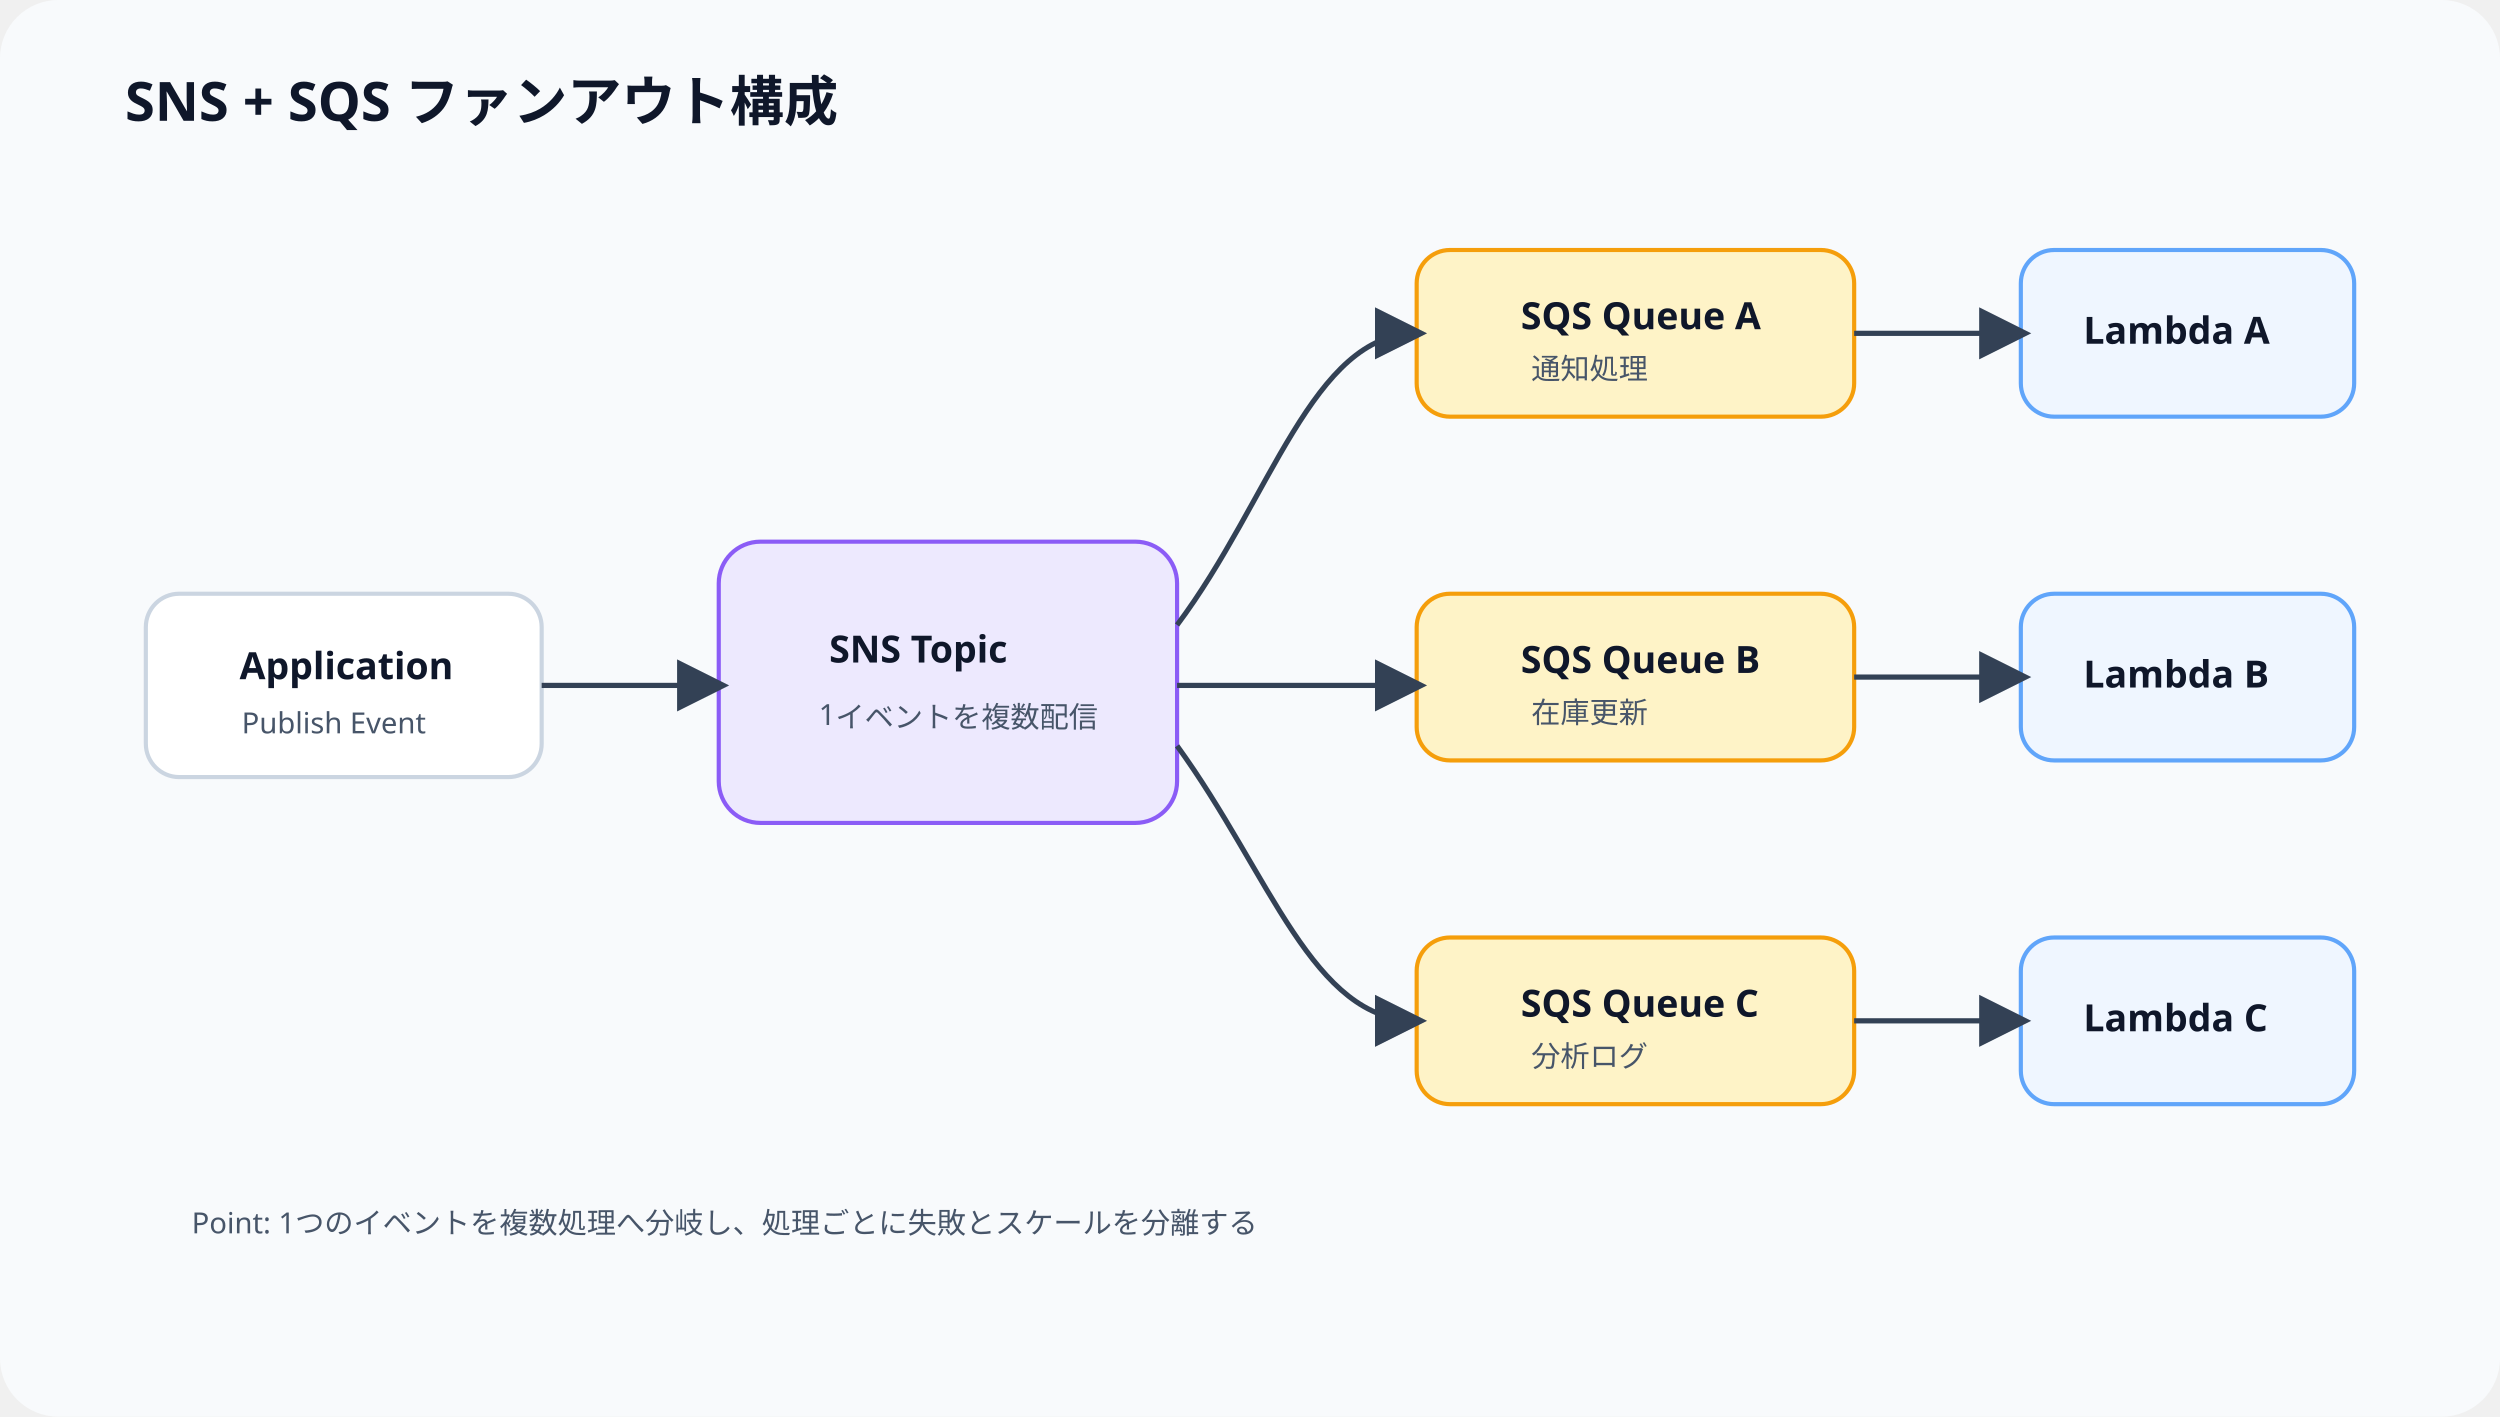
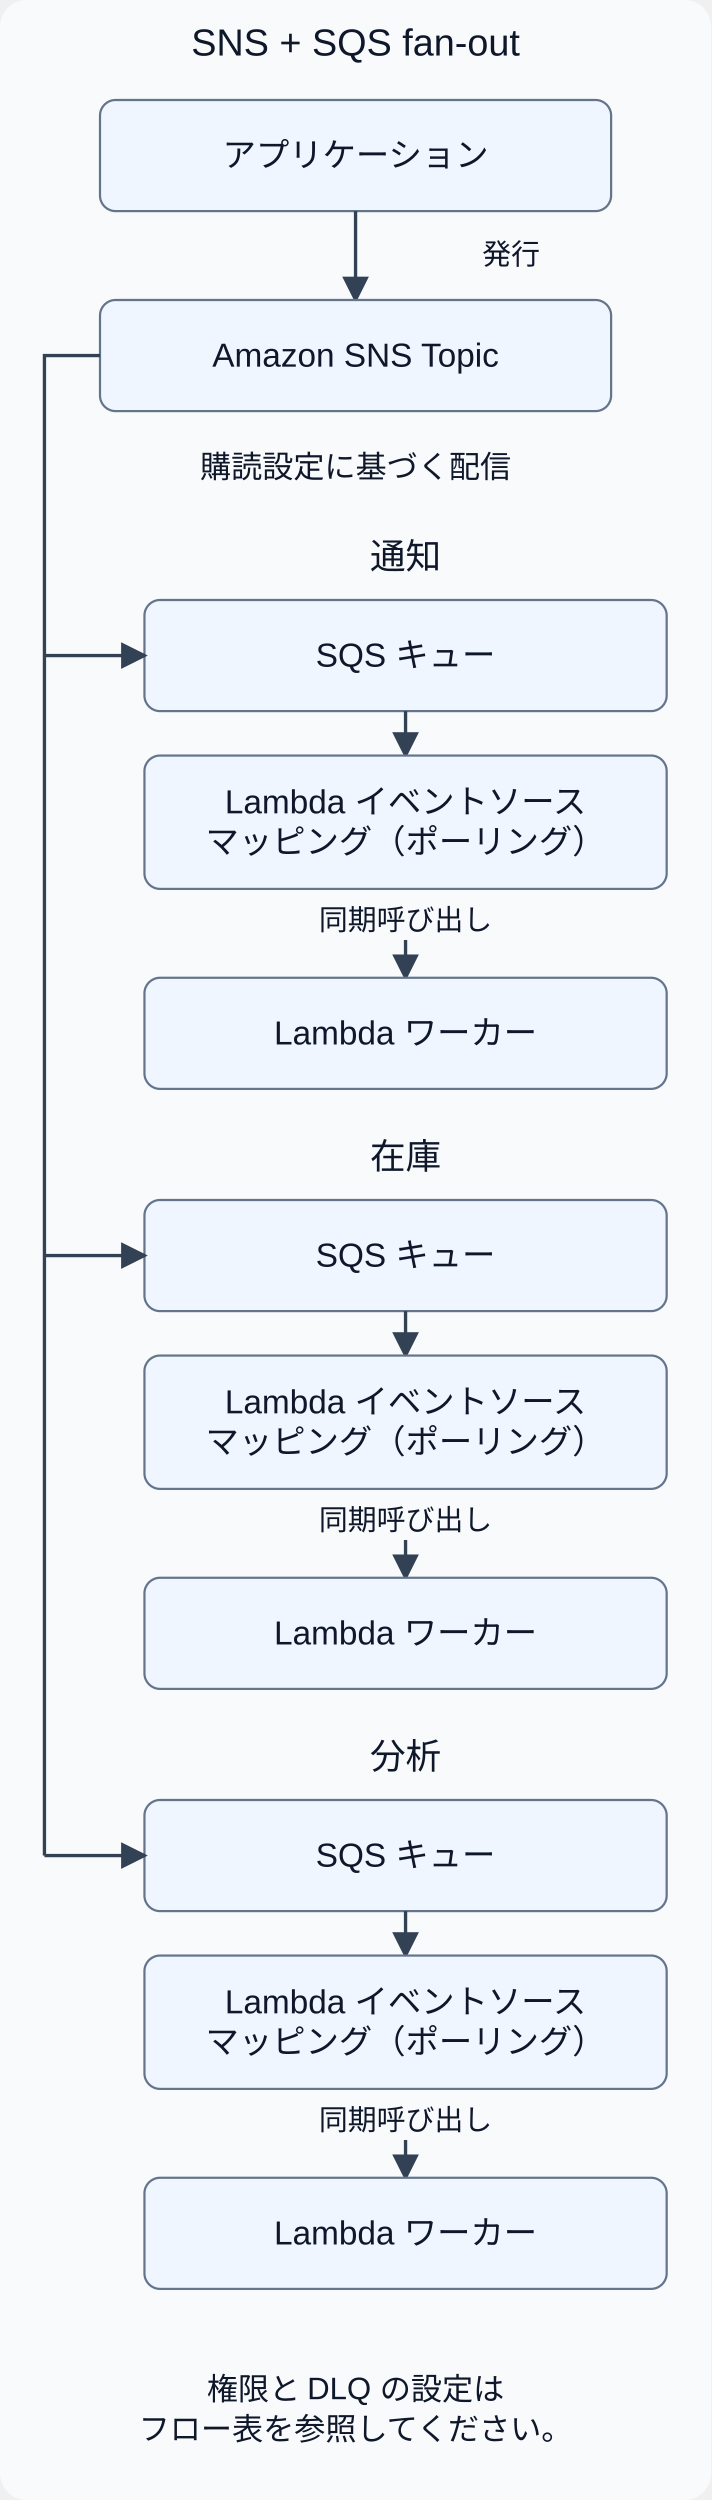
- <svg xmlns="http://www.w3.org/2000/svg" width="1200" height="680" viewBox="0 0 1200 680" role="img" aria-labelledby="title desc">
+ <svg xmlns="http://www.w3.org/2000/svg" width="640" height="2250" viewBox="0 0 640 2250" role="img" aria-labelledby="title desc" xml:lang="ja">
  <defs>
-     <marker id="arrow" markerWidth="10" markerHeight="10" refX="8" refY="5" orient="auto">
-       <path d="M0,0 L10,5 L0,10 Z" fill="#334155" />
+     <marker id="arrow" markerWidth="8" markerHeight="8" refX="7" refY="4" orient="auto">
+       <path d="M0 0 L8 4 L0 8 Z" fill="#334155" />
    </marker>
-     <style>
-       .bg{fill:#f8fafc}
-       .box{fill:#ffffff;stroke:#cbd5e1;stroke-width:2}
-       .topic{fill:#ede9fe;stroke:#8b5cf6;stroke-width:2}
-       .queue{fill:#fef3c7;stroke:#f59e0b;stroke-width:2}
-       .lambda{fill:#eff6ff;stroke:#60a5fa;stroke-width:2}
-       .title{font:700 26px sans-serif;fill:#0f172a}
-       .label{font:700 18px sans-serif;fill:#0f172a}
-       .small{font:500 14px sans-serif;fill:#475569}
-       .line{stroke:#334155;stroke-width:2.5;fill:none;marker-end:url(#arrow)}
-     </style>
  </defs>
-   <rect class="bg" width="1200" height="680" rx="28" />
-   <text class="title" x="60" y="58">SNS + SQS ファンアウト構成</text>
-   <rect class="box" x="70" y="285" width="190" height="88" rx="16" />
-   <text class="label" x="115" y="326">Application</text>
-   <text class="small" x="116" y="352">Publish Event</text>
-   <rect class="topic" x="345" y="260" width="220" height="135" rx="20" />
-   <text class="label" x="398" y="318">SNS Topic</text>
-   <text class="small" x="393" y="348">1イベントを複数配信</text>
-   <rect class="queue" x="680" y="120" width="210" height="80" rx="16" />
-   <text class="label" x="730" y="158">SQS Queue A</text>
-   <text class="small" x="735" y="182">通知処理</text>
-   <rect class="queue" x="680" y="285" width="210" height="80" rx="16" />
-   <text class="label" x="730" y="323">SQS Queue B</text>
-   <text class="small" x="735" y="347">在庫更新</text>
-   <rect class="queue" x="680" y="450" width="210" height="80" rx="16" />
-   <text class="label" x="730" y="488">SQS Queue C</text>
-   <text class="small" x="735" y="512">分析ログ</text>
-   <rect class="lambda" x="970" y="120" width="160" height="80" rx="16" />
-   <text class="label" x="1000" y="165">Lambda A</text>
-   <rect class="lambda" x="970" y="285" width="160" height="80" rx="16" />
-   <text class="label" x="1000" y="330">Lambda B</text>
-   <rect class="lambda" x="970" y="450" width="160" height="80" rx="16" />
-   <text class="label" x="1000" y="495">Lambda C</text>
-   <path class="line" d="M260 329 H345" />
-   <path class="line" d="M565 300 C610 240 630 160 680 160" />
-   <path class="line" d="M565 329 H680" />
-   <path class="line" d="M565 358 C610 420 630 490 680 490" />
-   <path class="line" d="M890 160 H970" />
-   <path class="line" d="M890 325 H970" />
-   <path class="line" d="M890 490 H970" />
-   <text class="small" x="92" y="592">Point: 1つのイベントを複数処理へ分岐し、処理ごとに失敗とスケールを分離する</text>
+   <rect width="640" height="2250" rx="24" fill="#f8fafc" />
+   <g font-family="Arial, Noto Sans CJK TC, Noto Sans CJK JP, sans-serif" fill="#0f172a">
+     <text x="320" y="50" text-anchor="middle" font-size="34">SNS + SQS fan-out</text>
+     <g id="app">
+       <rect x="90" y="90" width="460" height="100" rx="14" fill="#eff6ff" stroke="#64748b" stroke-width="2" />
+       <text x="320.0" y="150.0" text-anchor="middle" font-size="30">アプリケーション</text>
+     </g>
+     <path d="M320 190 V270" fill="none" stroke="#334155" stroke-width="3" marker-end="url(#arrow)" />
+     <text x="460" y="238" text-anchor="middle" font-size="26">発行</text>
+     <g id="topic">
+       <rect x="90" y="270" width="460" height="100" rx="14" fill="#eff6ff" stroke="#64748b" stroke-width="2" />
+       <text x="320.0" y="330.0" text-anchor="middle" font-size="30">Amazon SNS Topic</text>
+     </g>
+     <text x="320" y="430" text-anchor="middle" font-size="28">購読設定に基づく配信</text>
+     <path d="M90 320 H40 V1670" fill="none" stroke="#334155" stroke-width="3" />
+     <text x="365" y="512" text-anchor="middle" font-size="32">通知</text>
+     <g id="queue-0">
+       <rect x="130" y="540" width="470" height="100" rx="14" fill="#eff6ff" stroke="#64748b" stroke-width="2" />
+       <text x="365.0" y="600.0" text-anchor="middle" font-size="30">SQS キュー</text>
+     </g>
+     <path d="M40 590 H130" fill="none" stroke="#334155" stroke-width="3" marker-end="url(#arrow)" />
+     <path d="M365 640 V680" fill="none" stroke="#334155" stroke-width="3" marker-end="url(#arrow)" />
+     <g id="mapping-0">
+       <rect x="130" y="680" width="470" height="120" rx="14" fill="#eff6ff" stroke="#64748b" stroke-width="2" />
+       <text x="365.0" y="732.0" text-anchor="middle" font-size="30">Lambda イベントソース</text>
+       <text x="365.0" y="768.0" text-anchor="middle" font-size="30">マッピング（ポーリング）</text>
+     </g>
+     <text x="365" y="837" text-anchor="middle" font-size="26">同期呼び出し</text>
+     <path d="M365 846 V880" fill="none" stroke="#334155" stroke-width="3" marker-end="url(#arrow)" />
+     <g id="worker-0">
+       <rect x="130" y="880" width="470" height="100" rx="14" fill="#eff6ff" stroke="#64748b" stroke-width="2" />
+       <text x="365.0" y="940.0" text-anchor="middle" font-size="30">Lambda ワーカー</text>
+     </g>
+     <text x="365" y="1052" text-anchor="middle" font-size="32">在庫</text>
+     <g id="queue-1">
+       <rect x="130" y="1080" width="470" height="100" rx="14" fill="#eff6ff" stroke="#64748b" stroke-width="2" />
+       <text x="365.0" y="1140.0" text-anchor="middle" font-size="30">SQS キュー</text>
+     </g>
+     <path d="M40 1130 H130" fill="none" stroke="#334155" stroke-width="3" marker-end="url(#arrow)" />
+     <path d="M365 1180 V1220" fill="none" stroke="#334155" stroke-width="3" marker-end="url(#arrow)" />
+     <g id="mapping-1">
+       <rect x="130" y="1220" width="470" height="120" rx="14" fill="#eff6ff" stroke="#64748b" stroke-width="2" />
+       <text x="365.0" y="1272.0" text-anchor="middle" font-size="30">Lambda イベントソース</text>
+       <text x="365.0" y="1308.0" text-anchor="middle" font-size="30">マッピング（ポーリング）</text>
+     </g>
+     <text x="365" y="1377" text-anchor="middle" font-size="26">同期呼び出し</text>
+     <path d="M365 1386 V1420" fill="none" stroke="#334155" stroke-width="3" marker-end="url(#arrow)" />
+     <g id="worker-1">
+       <rect x="130" y="1420" width="470" height="100" rx="14" fill="#eff6ff" stroke="#64748b" stroke-width="2" />
+       <text x="365.0" y="1480.0" text-anchor="middle" font-size="30">Lambda ワーカー</text>
+     </g>
+     <text x="365" y="1592" text-anchor="middle" font-size="32">分析</text>
+     <g id="queue-2">
+       <rect x="130" y="1620" width="470" height="100" rx="14" fill="#eff6ff" stroke="#64748b" stroke-width="2" />
+       <text x="365.0" y="1680.0" text-anchor="middle" font-size="30">SQS キュー</text>
+     </g>
+     <path d="M40 1670 H130" fill="none" stroke="#334155" stroke-width="3" marker-end="url(#arrow)" />
+     <path d="M365 1720 V1760" fill="none" stroke="#334155" stroke-width="3" marker-end="url(#arrow)" />
+     <g id="mapping-2">
+       <rect x="130" y="1760" width="470" height="120" rx="14" fill="#eff6ff" stroke="#64748b" stroke-width="2" />
+       <text x="365.0" y="1812.0" text-anchor="middle" font-size="30">Lambda イベントソース</text>
+       <text x="365.0" y="1848.0" text-anchor="middle" font-size="30">マッピング（ポーリング）</text>
+     </g>
+     <text x="365" y="1917" text-anchor="middle" font-size="26">同期呼び出し</text>
+     <path d="M365 1926 V1960" fill="none" stroke="#334155" stroke-width="3" marker-end="url(#arrow)" />
+     <g id="worker-2">
+       <rect x="130" y="1960" width="470" height="100" rx="14" fill="#eff6ff" stroke="#64748b" stroke-width="2" />
+       <text x="365.0" y="2020.0" text-anchor="middle" font-size="30">Lambda ワーカー</text>
+     </g>
+     <text x="320" y="2160" text-anchor="middle" font-size="28">権限と DLQ の設定は</text>
+     <text x="320" y="2196" text-anchor="middle" font-size="28">フロー表を参照してください。</text>
+   </g>
</svg>
